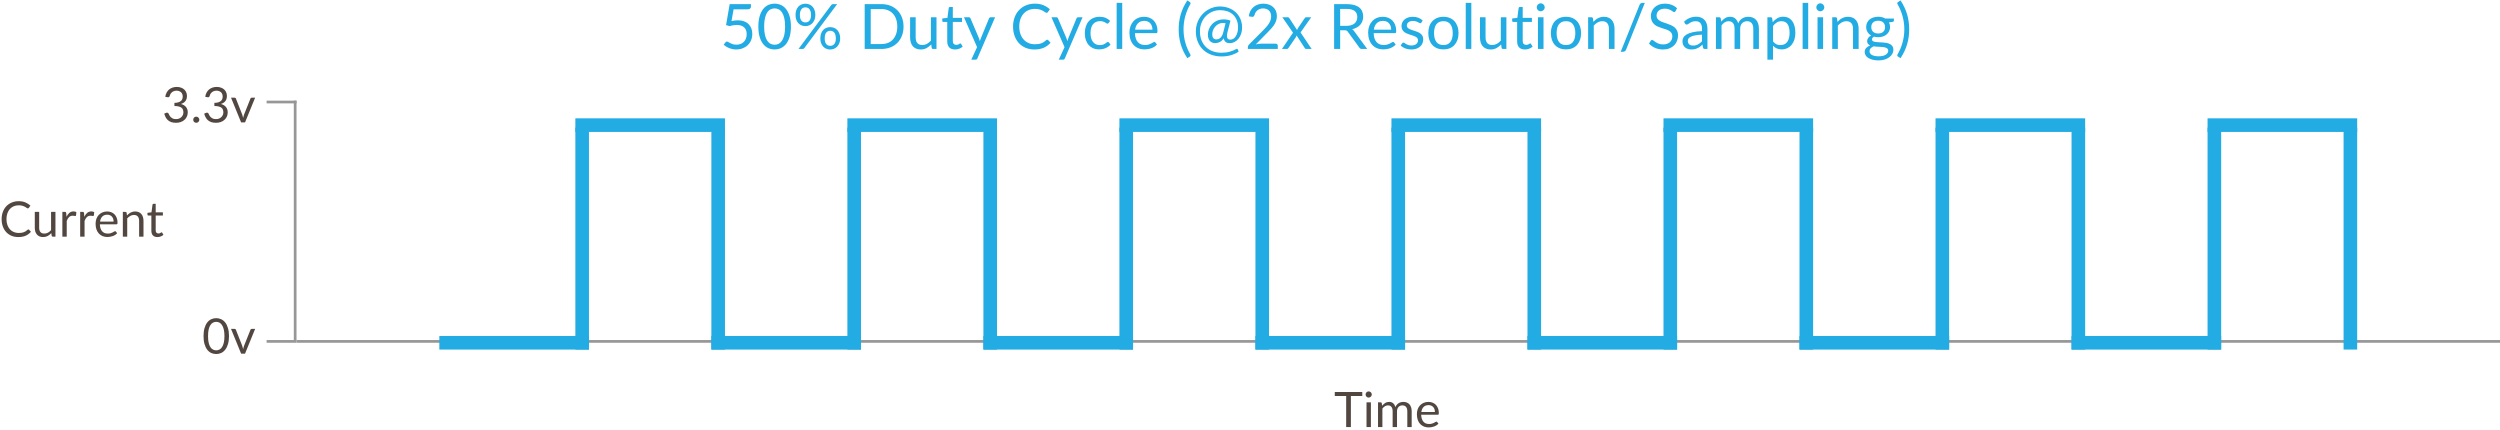
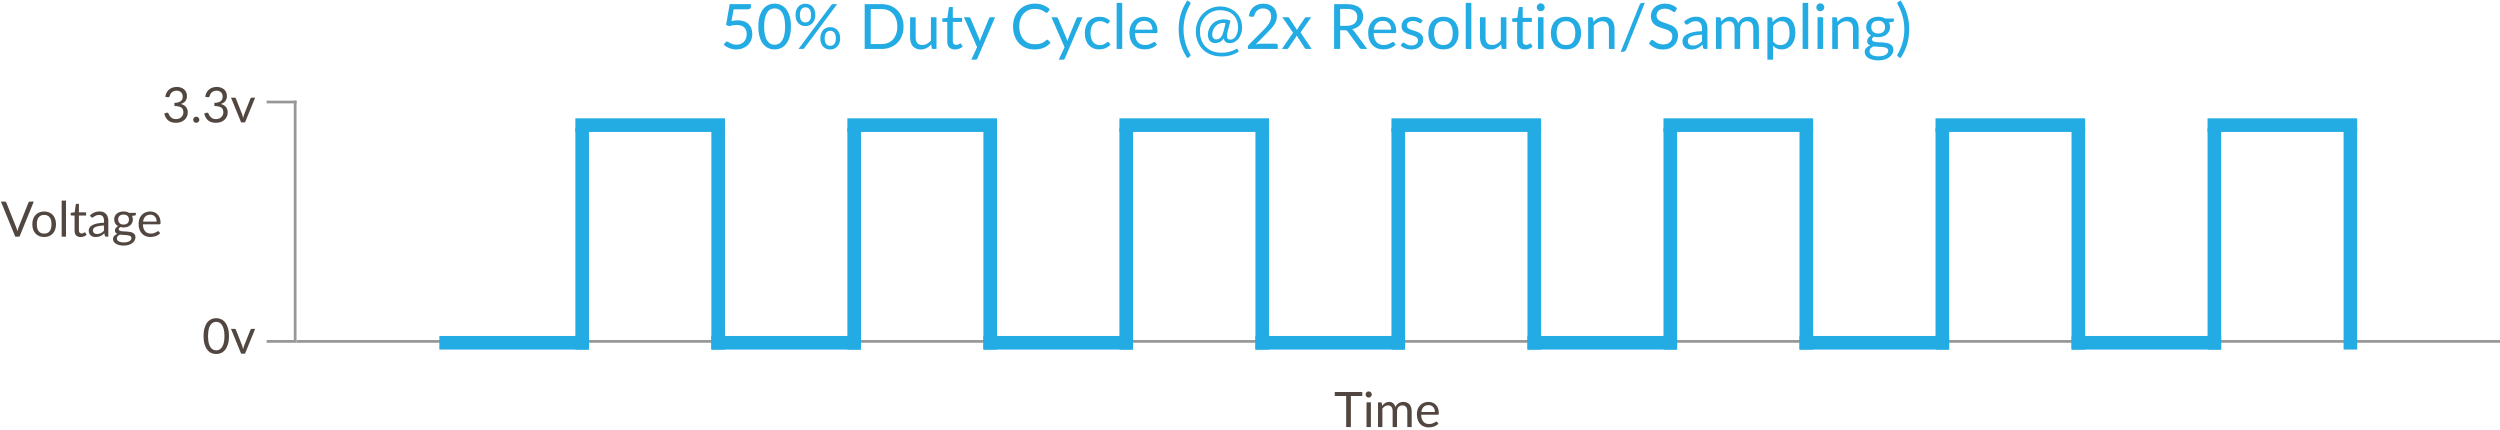
<svg xmlns="http://www.w3.org/2000/svg" width="919px" height="158px" viewBox="0 0 919 158" version="1.1">
  <defs />
  <g id="Page-1" stroke="none" stroke-width="1" fill="none" fill-rule="evenodd">
    <g id="Artboard" transform="translate(-24, -467)">
      <g id="PWM_50p_2xRes_DutyCycle" transform="translate(23, 462)">
        <g id="Axis" transform="translate(0, 32)">
          <path d="M109.5,10.5 L109.5,97.707" id="Line" stroke="#979797" stroke-linecap="square" />
          <path d="M110.5,98.5 L919.502,98.5" id="Line" stroke="#979797" stroke-linecap="square" />
          <path d="M109.5,10.5 L99.5,10.5" id="Line" stroke="#979797" stroke-linecap="square" />
          <path d="M109.5,98.5 L99.5,98.5" id="Line-Copy-8" stroke="#979797" stroke-linecap="square" />
          <text id="3.3v" font-family="Lato-Regular, Lato" font-size="18" font-weight="normal" fill="#524740">
            <tspan x="60.584" y="18">3.3v</tspan>
          </text>
          <text id="0v" font-family="Lato-Regular, Lato" font-size="18" font-weight="normal" fill="#524740">
            <tspan x="75.272" y="103">0v</tspan>
          </text>
          <text id="Time" font-family="Lato-Regular, Lato" font-size="18" font-weight="normal" fill="#524740">
            <tspan x="491.398" y="130">Time</tspan>
          </text>
-           <text id="Current" font-family="Lato-Regular, Lato" font-size="18" font-weight="normal" fill="#524740">
-             <tspan x="0.738" y="60">Current</tspan>
+           <text id="Voltage" font-family="Lato-Regular, Lato" font-size="18" font-weight="normal" fill="#524740">
+             <tspan x="1.296" y="60">Voltage</tspan>
          </text>
        </g>
        <g id="Signal" transform="translate(165, 50)" stroke="#23ABE3" stroke-width="5" stroke-linecap="square">
          <path d="M0,81 L50,81" id="Line" />
          <path d="M50,4.42 L50,81" id="Line-Copy-7" />
          <path d="M100,4.42 L100,81" id="Line-Copy-9" />
          <path d="M150,4.42 L150,81" id="Line-Copy-10" />
          <path d="M200,4.42 L200,81" id="Line-Copy-11" />
          <path d="M250,4.42 L250,81" id="Line-Copy-12" />
          <path d="M300,4.42 L300,81" id="Line-Copy-13" />
          <path d="M50,1 L100,1" id="Line-Copy" />
          <path d="M100,81 L150,81" id="Line-Copy-2" />
          <path d="M150,1 L200,1" id="Line-Copy-3" />
          <path d="M200,81 L250,81" id="Line-Copy-4" />
          <path d="M250,1 L300,1" id="Line-Copy-5" />
          <path d="M300,81 L350,81" id="Line-Copy-6" />
        </g>
        <g id="Signal-Copy" transform="translate(514, 50)" stroke="#23ABE3" stroke-width="5" stroke-linecap="square">
          <path d="M1,4.42 L1,81" id="Line-Copy-7" />
          <path d="M51,4.42 L51,81" id="Line-Copy-9" />
          <path d="M101,4.42 L101,81" id="Line-Copy-10" />
          <path d="M151,4.42 L151,81" id="Line-Copy-11" />
          <path d="M201,4.42 L201,81" id="Line-Copy-12" />
          <path d="M251,4.42 L251,81" id="Line-Copy-13" />
          <path d="M1,1 L51,1" id="Line-Copy" />
          <path d="M51,81 L101,81" id="Line-Copy-2" />
          <path d="M101,1 L151,1" id="Line-Copy-3" />
          <path d="M151,81 L201,81" id="Line-Copy-4" />
          <path d="M201,1 L251,1" id="Line-Copy-5" />
          <path d="M301,4.42 L301,81" id="Line-Copy-16" />
          <path d="M351,4.42 L351,81" id="Line-Copy-15" />
          <path d="M301,1 L351,1" id="Line-Copy-14" />
          <path d="M251,81 L301,81" id="Line-Copy-6" />
        </g>
        <text id="50%-Duty-Cycle-(@2x" font-family="Lato-Regular, Lato" font-size="23" font-weight="normal" fill="#23ABE3">
          <tspan x="265.747" y="23">50% Duty Cycle (@2x Resolution/Sampling)</tspan>
        </text>
      </g>
    </g>
  </g>
</svg>
